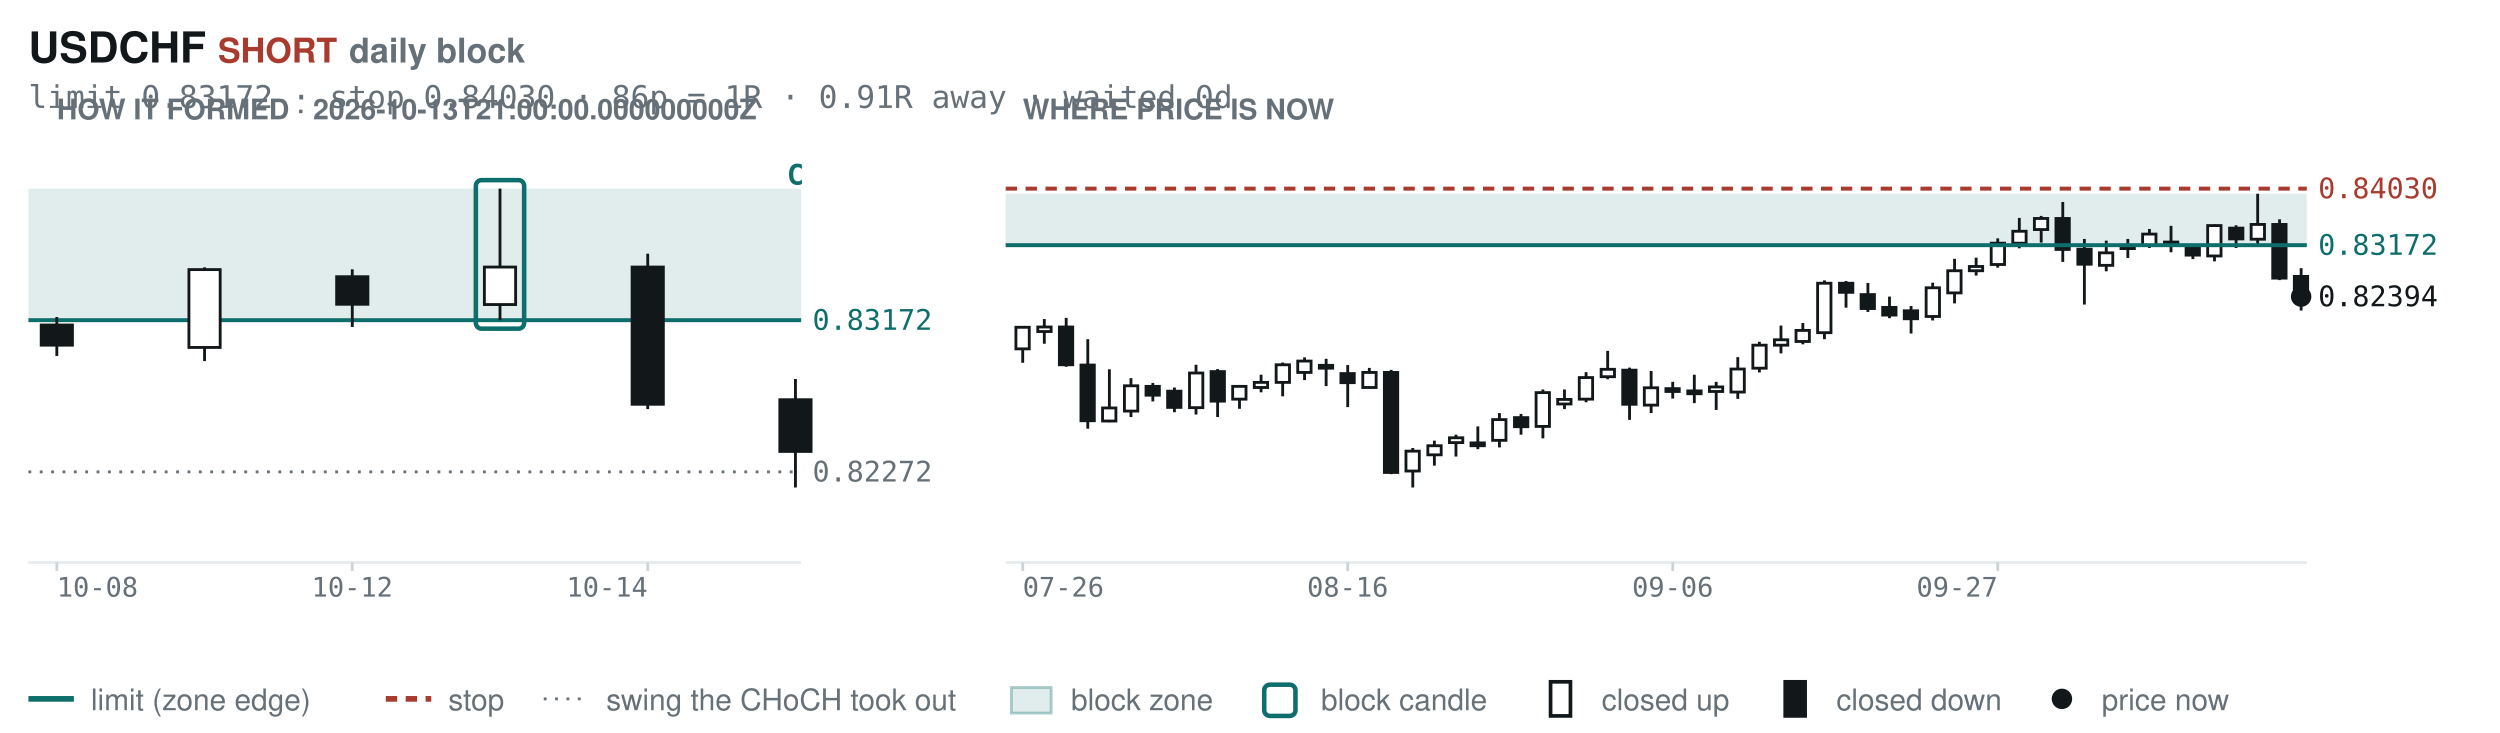
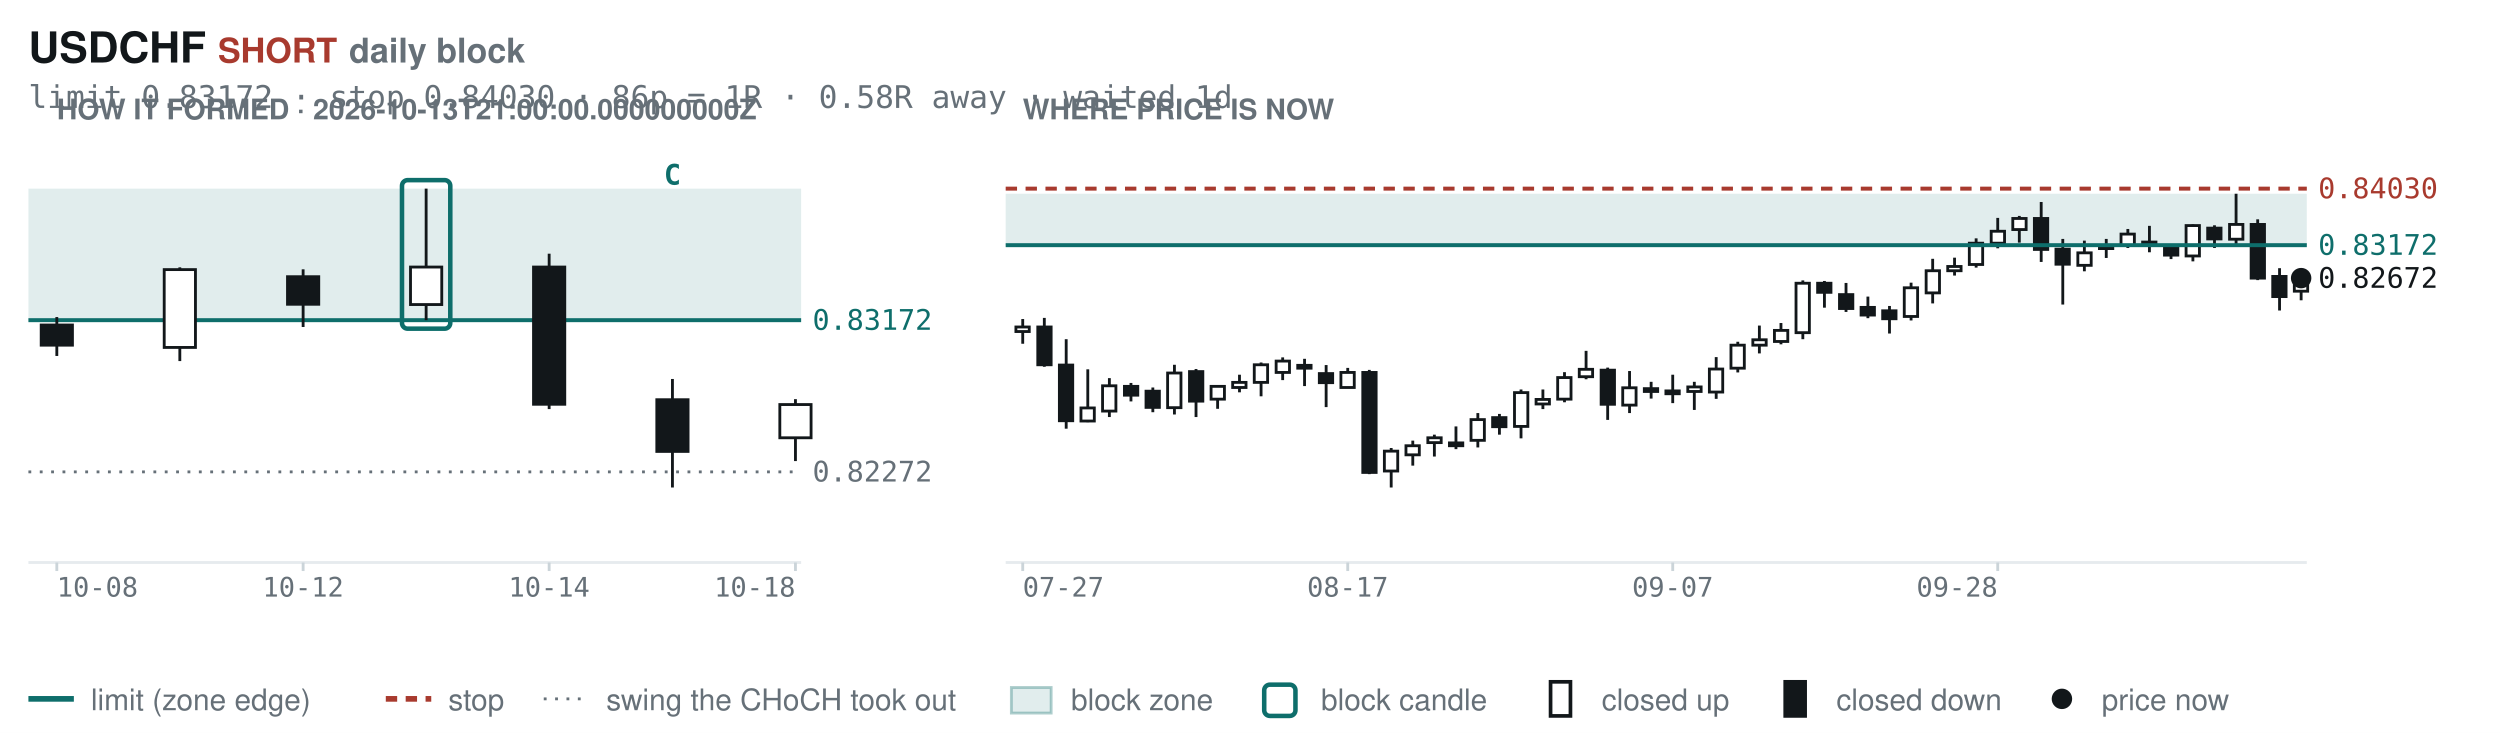
<svg xmlns="http://www.w3.org/2000/svg" viewBox="0 0 880 258" width="880" height="258" role="img" aria-label="USDCHF short order block: the candles that formed it, and where price is now">
  <rect width="880" height="258" fill="#FFFFFF" />
  <text x="10" y="22" fill="#12171A" font-family="system-ui,-apple-system,Segoe UI,Helvetica,Arial,sans-serif" font-size="15" font-weight="700">USDCHF <tspan fill="#A83A2E" font-size="12">SHORT</tspan>
    <tspan fill="#667078" font-size="12">daily block</tspan>
  </text>
-   <text x="10" y="38" fill="#667078" font-family="ui-monospace,SFMono-Regular,Menlo,Consolas,monospace" font-size="11">limit 0.83172 · stop 0.84030 · 86p = 1R · 0.91R away · waited 0d</text>
+   <text x="10" y="38" fill="#667078" font-family="ui-monospace,SFMono-Regular,Menlo,Consolas,monospace" font-size="11">limit 0.83172 · stop 0.84030 · 86p = 1R · 0.58R away · waited 1d</text>
  <text x="20" y="42" fill="#667078" font-family="system-ui,-apple-system,Segoe UI,Helvetica,Arial,sans-serif" font-size="10" font-weight="600">HOW IT FORMED · 2026-10-13T21:00:00.000000000Z</text>
  <text x="360" y="42" fill="#667078" font-family="system-ui,-apple-system,Segoe UI,Helvetica,Arial,sans-serif" font-size="10" font-weight="600">WHERE PRICE IS NOW</text>
  <rect x="10.0" y="66.4" width="272.0" height="46.3" fill="#0E6E6B1F" />
  <line x1="10.0" y1="166.1" x2="282.0" y2="166.1" stroke="#667078" stroke-width="1" stroke-dasharray="1 3" />
  <line x1="10.0" y1="112.7" x2="282.0" y2="112.7" stroke="#0E6E6B" stroke-width="1.4" />
  <line x1="20.0" y1="111.6" x2="20.0" y2="125.3" stroke="#12171A" stroke-width="1" />
  <rect x="14.5" y="114.4" width="11.0" height="7.1" fill="#12171A" stroke="#12171A" stroke-width="1" />
-   <line x1="72.0" y1="94.1" x2="72.0" y2="127.1" stroke="#12171A" stroke-width="1" />
-   <rect x="66.5" y="94.9" width="11.0" height="27.4" fill="#FFFFFF" stroke="#12171A" stroke-width="1" />
-   <line x1="124.0" y1="94.8" x2="124.0" y2="115.1" stroke="#12171A" stroke-width="1" />
-   <rect x="118.5" y="97.4" width="11.0" height="9.7" fill="#12171A" stroke="#12171A" stroke-width="1" />
-   <line x1="176.0" y1="66.4" x2="176.0" y2="112.7" stroke="#12171A" stroke-width="1" />
-   <rect x="170.5" y="94.0" width="11.0" height="13.2" fill="#FFFFFF" stroke="#12171A" stroke-width="1" />
-   <line x1="228.0" y1="89.3" x2="228.0" y2="144.0" stroke="#12171A" stroke-width="1" />
-   <rect x="222.5" y="94.0" width="11.0" height="48.3" fill="#12171A" stroke="#12171A" stroke-width="1" />
-   <line x1="280.0" y1="133.4" x2="280.0" y2="171.6" stroke="#12171A" stroke-width="1" />
-   <rect x="274.5" y="140.7" width="11.0" height="18.2" fill="#12171A" stroke="#12171A" stroke-width="1" />
-   <rect x="167.5" y="63.4" width="17.0" height="52.3" fill="none" stroke="#0E6E6B" stroke-width="1.6" rx="2" />
-   <text x="280.0" y="65" fill="#0E6E6B" text-anchor="middle" font-family="ui-monospace,SFMono-Regular,Menlo,Consolas,monospace" font-size="10" font-weight="700">C</text>
+   <line x1="63.3" y1="94.1" x2="63.3" y2="127.1" stroke="#12171A" stroke-width="1" />
+   <rect x="57.8" y="94.9" width="11.0" height="27.4" fill="#FFFFFF" stroke="#12171A" stroke-width="1" />
+   <line x1="106.7" y1="94.8" x2="106.7" y2="115.1" stroke="#12171A" stroke-width="1" />
+   <rect x="101.2" y="97.4" width="11.0" height="9.7" fill="#12171A" stroke="#12171A" stroke-width="1" />
+   <line x1="150.0" y1="66.4" x2="150.0" y2="112.7" stroke="#12171A" stroke-width="1" />
+   <rect x="144.5" y="94.0" width="11.0" height="13.2" fill="#FFFFFF" stroke="#12171A" stroke-width="1" />
+   <line x1="193.3" y1="89.3" x2="193.3" y2="144.0" stroke="#12171A" stroke-width="1" />
+   <rect x="187.8" y="94.0" width="11.0" height="48.3" fill="#12171A" stroke="#12171A" stroke-width="1" />
+   <line x1="236.7" y1="133.4" x2="236.7" y2="171.6" stroke="#12171A" stroke-width="1" />
+   <rect x="231.2" y="140.7" width="11.0" height="18.2" fill="#12171A" stroke="#12171A" stroke-width="1" />
+   <line x1="280.0" y1="140.5" x2="280.0" y2="162.3" stroke="#12171A" stroke-width="1" />
+   <rect x="274.5" y="142.4" width="11.0" height="11.7" fill="#FFFFFF" stroke="#12171A" stroke-width="1" />
+   <rect x="141.5" y="63.4" width="17.0" height="52.3" fill="none" stroke="#0E6E6B" stroke-width="1.6" rx="2" />
+   <text x="236.7" y="65" fill="#0E6E6B" text-anchor="middle" font-family="ui-monospace,SFMono-Regular,Menlo,Consolas,monospace" font-size="10" font-weight="700">C</text>
  <line x1="10.0" y1="198.0" x2="282.0" y2="198.0" stroke="#E6EBEE" stroke-width="1" />
  <line x1="20.0" y1="198.0" x2="20.0" y2="201.0" stroke="#CBD4D9" stroke-width="1" />
  <text x="20.0" y="210.0" fill="#667078" text-anchor="start" font-family="ui-monospace,SFMono-Regular,Menlo,Consolas,monospace" font-size="9.5">10-08</text>
-   <line x1="124.0" y1="198.0" x2="124.0" y2="201.0" stroke="#CBD4D9" stroke-width="1" />
-   <text x="124.0" y="210.0" fill="#667078" text-anchor="middle" font-family="ui-monospace,SFMono-Regular,Menlo,Consolas,monospace" font-size="9.5">10-12</text>
-   <line x1="228.0" y1="198.0" x2="228.0" y2="201.0" stroke="#CBD4D9" stroke-width="1" />
-   <text x="228.0" y="210.0" fill="#667078" text-anchor="end" font-family="ui-monospace,SFMono-Regular,Menlo,Consolas,monospace" font-size="9.5">10-14</text>
+   <line x1="106.7" y1="198.0" x2="106.7" y2="201.0" stroke="#CBD4D9" stroke-width="1" />
+   <text x="106.7" y="210.0" fill="#667078" text-anchor="middle" font-family="ui-monospace,SFMono-Regular,Menlo,Consolas,monospace" font-size="9.5">10-12</text>
+   <line x1="193.3" y1="198.0" x2="193.3" y2="201.0" stroke="#CBD4D9" stroke-width="1" />
+   <text x="193.3" y="210.0" fill="#667078" text-anchor="middle" font-family="ui-monospace,SFMono-Regular,Menlo,Consolas,monospace" font-size="9.5">10-14</text>
+   <line x1="280.0" y1="198.0" x2="280.0" y2="201.0" stroke="#CBD4D9" stroke-width="1" />
+   <text x="280.0" y="210.0" fill="#667078" text-anchor="end" font-family="ui-monospace,SFMono-Regular,Menlo,Consolas,monospace" font-size="9.5">10-18</text>
  <text x="286.0" y="116.1" fill="#0E6E6B" font-family="ui-monospace,SFMono-Regular,Menlo,Consolas,monospace" font-size="10">0.83172</text>
  <text x="286.0" y="169.5" fill="#667078" font-family="ui-monospace,SFMono-Regular,Menlo,Consolas,monospace" font-size="10">0.82272</text>
  <rect x="354.0" y="68.2" width="458.0" height="18.1" fill="#0E6E6B1F" />
-   <line x1="360.0" y1="114.9" x2="360.0" y2="127.7" stroke="#12171A" stroke-width="1" />
-   <rect x="357.6" y="115.2" width="4.7" height="7.6" fill="#FFFFFF" stroke="#12171A" stroke-width="1" />
-   <line x1="367.6" y1="112.3" x2="367.6" y2="121.0" stroke="#12171A" stroke-width="1" />
-   <rect x="365.3" y="115.1" width="4.7" height="1.6" fill="#FFFFFF" stroke="#12171A" stroke-width="1" />
-   <line x1="375.3" y1="111.9" x2="375.3" y2="129.1" stroke="#12171A" stroke-width="1" />
-   <rect x="372.9" y="115.1" width="4.7" height="13.3" fill="#12171A" stroke="#12171A" stroke-width="1" />
-   <line x1="382.9" y1="119.4" x2="382.9" y2="150.9" stroke="#12171A" stroke-width="1" />
-   <rect x="380.5" y="128.5" width="4.7" height="19.6" fill="#12171A" stroke="#12171A" stroke-width="1" />
-   <line x1="390.5" y1="130.0" x2="390.5" y2="148.6" stroke="#12171A" stroke-width="1" />
-   <rect x="388.1" y="143.6" width="4.7" height="4.6" fill="#FFFFFF" stroke="#12171A" stroke-width="1" />
-   <line x1="398.1" y1="133.1" x2="398.1" y2="146.8" stroke="#12171A" stroke-width="1" />
-   <rect x="395.8" y="135.8" width="4.7" height="8.9" fill="#FFFFFF" stroke="#12171A" stroke-width="1" />
-   <line x1="405.8" y1="134.8" x2="405.8" y2="141.3" stroke="#12171A" stroke-width="1" />
-   <rect x="403.4" y="136.0" width="4.7" height="3.1" fill="#12171A" stroke="#12171A" stroke-width="1" />
-   <line x1="413.4" y1="136.4" x2="413.4" y2="145.1" stroke="#12171A" stroke-width="1" />
-   <rect x="411.0" y="137.7" width="4.7" height="5.7" fill="#12171A" stroke="#12171A" stroke-width="1" />
-   <line x1="421.0" y1="128.4" x2="421.0" y2="145.9" stroke="#12171A" stroke-width="1" />
-   <rect x="418.7" y="131.3" width="4.7" height="12.2" fill="#FFFFFF" stroke="#12171A" stroke-width="1" />
-   <line x1="428.6" y1="129.9" x2="428.6" y2="146.8" stroke="#12171A" stroke-width="1" />
-   <rect x="426.3" y="130.8" width="4.7" height="10.4" fill="#12171A" stroke="#12171A" stroke-width="1" />
-   <line x1="436.3" y1="135.7" x2="436.3" y2="143.9" stroke="#12171A" stroke-width="1" />
-   <rect x="433.9" y="136.0" width="4.7" height="4.5" fill="#FFFFFF" stroke="#12171A" stroke-width="1" />
-   <line x1="443.9" y1="131.9" x2="443.9" y2="138.1" stroke="#12171A" stroke-width="1" />
-   <rect x="441.5" y="134.6" width="4.7" height="1.8" fill="#FFFFFF" stroke="#12171A" stroke-width="1" />
-   <line x1="451.5" y1="127.6" x2="451.5" y2="139.5" stroke="#12171A" stroke-width="1" />
-   <rect x="449.2" y="128.4" width="4.7" height="6.2" fill="#FFFFFF" stroke="#12171A" stroke-width="1" />
-   <line x1="459.2" y1="125.8" x2="459.2" y2="133.8" stroke="#12171A" stroke-width="1" />
-   <rect x="456.8" y="127.1" width="4.7" height="4.0" fill="#FFFFFF" stroke="#12171A" stroke-width="1" />
-   <line x1="466.8" y1="126.3" x2="466.8" y2="135.9" stroke="#12171A" stroke-width="1" />
-   <rect x="464.4" y="128.6" width="4.7" height="1.0" fill="#12171A" stroke="#12171A" stroke-width="1" />
-   <line x1="474.4" y1="128.5" x2="474.4" y2="143.3" stroke="#12171A" stroke-width="1" />
-   <rect x="472.0" y="131.5" width="4.7" height="3.2" fill="#12171A" stroke="#12171A" stroke-width="1" />
-   <line x1="482.0" y1="129.5" x2="482.0" y2="136.4" stroke="#12171A" stroke-width="1" />
-   <rect x="479.7" y="131.1" width="4.7" height="5.3" fill="#FFFFFF" stroke="#12171A" stroke-width="1" />
-   <line x1="489.7" y1="130.2" x2="489.7" y2="166.9" stroke="#12171A" stroke-width="1" />
-   <rect x="487.3" y="131.1" width="4.7" height="35.2" fill="#12171A" stroke="#12171A" stroke-width="1" />
-   <line x1="497.3" y1="157.7" x2="497.3" y2="171.6" stroke="#12171A" stroke-width="1" />
-   <rect x="494.9" y="158.8" width="4.7" height="7.0" fill="#FFFFFF" stroke="#12171A" stroke-width="1" />
-   <line x1="504.9" y1="155.1" x2="504.9" y2="163.9" stroke="#12171A" stroke-width="1" />
-   <rect x="502.6" y="156.9" width="4.7" height="3.2" fill="#FFFFFF" stroke="#12171A" stroke-width="1" />
-   <line x1="512.5" y1="153.0" x2="512.5" y2="160.7" stroke="#12171A" stroke-width="1" />
-   <rect x="510.2" y="154.1" width="4.7" height="1.7" fill="#FFFFFF" stroke="#12171A" stroke-width="1" />
-   <line x1="520.2" y1="150.1" x2="520.2" y2="158.1" stroke="#12171A" stroke-width="1" />
-   <rect x="517.8" y="155.9" width="4.7" height="1.0" fill="#12171A" stroke="#12171A" stroke-width="1" />
-   <line x1="527.8" y1="145.4" x2="527.8" y2="157.5" stroke="#12171A" stroke-width="1" />
-   <rect x="525.4" y="147.7" width="4.7" height="7.3" fill="#FFFFFF" stroke="#12171A" stroke-width="1" />
-   <line x1="535.4" y1="145.7" x2="535.4" y2="153.0" stroke="#12171A" stroke-width="1" />
-   <rect x="533.1" y="147.0" width="4.7" height="3.2" fill="#12171A" stroke="#12171A" stroke-width="1" />
-   <line x1="543.1" y1="137.1" x2="543.1" y2="154.3" stroke="#12171A" stroke-width="1" />
-   <rect x="540.7" y="138.2" width="4.7" height="11.9" fill="#FFFFFF" stroke="#12171A" stroke-width="1" />
-   <line x1="550.7" y1="137.1" x2="550.7" y2="144.0" stroke="#12171A" stroke-width="1" />
-   <rect x="548.3" y="140.6" width="4.7" height="1.6" fill="#FFFFFF" stroke="#12171A" stroke-width="1" />
-   <line x1="558.3" y1="131.0" x2="558.3" y2="141.6" stroke="#12171A" stroke-width="1" />
-   <rect x="555.9" y="132.9" width="4.7" height="7.6" fill="#FFFFFF" stroke="#12171A" stroke-width="1" />
-   <line x1="565.9" y1="123.5" x2="565.9" y2="133.5" stroke="#12171A" stroke-width="1" />
-   <rect x="563.6" y="130.0" width="4.7" height="2.6" fill="#FFFFFF" stroke="#12171A" stroke-width="1" />
-   <line x1="573.6" y1="129.4" x2="573.6" y2="147.8" stroke="#12171A" stroke-width="1" />
-   <rect x="571.2" y="130.3" width="4.7" height="12.0" fill="#12171A" stroke="#12171A" stroke-width="1" />
-   <line x1="581.2" y1="130.6" x2="581.2" y2="145.4" stroke="#12171A" stroke-width="1" />
-   <rect x="578.8" y="136.5" width="4.7" height="6.1" fill="#FFFFFF" stroke="#12171A" stroke-width="1" />
-   <line x1="588.8" y1="134.4" x2="588.8" y2="140.3" stroke="#12171A" stroke-width="1" />
-   <rect x="586.4" y="136.8" width="4.7" height="1.0" fill="#12171A" stroke="#12171A" stroke-width="1" />
-   <line x1="596.4" y1="131.9" x2="596.4" y2="141.9" stroke="#12171A" stroke-width="1" />
-   <rect x="594.1" y="137.6" width="4.7" height="1.0" fill="#FFFFFF" stroke="#12171A" stroke-width="1" />
-   <line x1="604.1" y1="134.4" x2="604.1" y2="144.3" stroke="#12171A" stroke-width="1" />
-   <rect x="601.7" y="136.2" width="4.7" height="1.6" fill="#FFFFFF" stroke="#12171A" stroke-width="1" />
-   <line x1="611.7" y1="125.7" x2="611.7" y2="140.4" stroke="#12171A" stroke-width="1" />
-   <rect x="609.3" y="129.9" width="4.7" height="8.1" fill="#FFFFFF" stroke="#12171A" stroke-width="1" />
-   <line x1="619.3" y1="120.3" x2="619.3" y2="131.1" stroke="#12171A" stroke-width="1" />
-   <rect x="617.0" y="121.5" width="4.7" height="8.1" fill="#FFFFFF" stroke="#12171A" stroke-width="1" />
-   <line x1="626.9" y1="114.6" x2="626.9" y2="124.4" stroke="#12171A" stroke-width="1" />
-   <rect x="624.6" y="119.6" width="4.7" height="1.9" fill="#FFFFFF" stroke="#12171A" stroke-width="1" />
-   <line x1="634.6" y1="113.7" x2="634.6" y2="121.2" stroke="#12171A" stroke-width="1" />
-   <rect x="632.2" y="116.3" width="4.7" height="3.9" fill="#FFFFFF" stroke="#12171A" stroke-width="1" />
-   <line x1="642.2" y1="98.7" x2="642.2" y2="119.4" stroke="#12171A" stroke-width="1" />
-   <rect x="639.8" y="99.7" width="4.7" height="17.4" fill="#FFFFFF" stroke="#12171A" stroke-width="1" />
-   <line x1="649.8" y1="98.9" x2="649.8" y2="108.3" stroke="#12171A" stroke-width="1" />
-   <rect x="647.5" y="99.7" width="4.7" height="3.2" fill="#12171A" stroke="#12171A" stroke-width="1" />
-   <line x1="657.5" y1="99.6" x2="657.5" y2="109.8" stroke="#12171A" stroke-width="1" />
-   <rect x="655.1" y="103.7" width="4.7" height="4.9" fill="#12171A" stroke="#12171A" stroke-width="1" />
-   <line x1="665.1" y1="104.4" x2="665.1" y2="112.0" stroke="#12171A" stroke-width="1" />
-   <rect x="662.7" y="108.2" width="4.7" height="2.7" fill="#12171A" stroke="#12171A" stroke-width="1" />
-   <line x1="672.7" y1="107.7" x2="672.7" y2="117.4" stroke="#12171A" stroke-width="1" />
-   <rect x="670.3" y="109.4" width="4.7" height="2.8" fill="#12171A" stroke="#12171A" stroke-width="1" />
-   <line x1="680.3" y1="99.5" x2="680.3" y2="112.8" stroke="#12171A" stroke-width="1" />
-   <rect x="678.0" y="101.3" width="4.7" height="10.1" fill="#FFFFFF" stroke="#12171A" stroke-width="1" />
-   <line x1="688.0" y1="91.1" x2="688.0" y2="106.8" stroke="#12171A" stroke-width="1" />
-   <rect x="685.6" y="95.3" width="4.7" height="7.8" fill="#FFFFFF" stroke="#12171A" stroke-width="1" />
-   <line x1="695.6" y1="90.7" x2="695.6" y2="97.0" stroke="#12171A" stroke-width="1" />
-   <rect x="693.2" y="93.8" width="4.7" height="1.5" fill="#FFFFFF" stroke="#12171A" stroke-width="1" />
-   <line x1="703.2" y1="83.9" x2="703.2" y2="94.2" stroke="#12171A" stroke-width="1" />
-   <rect x="700.9" y="85.6" width="4.7" height="7.5" fill="#FFFFFF" stroke="#12171A" stroke-width="1" />
-   <line x1="710.8" y1="76.7" x2="710.8" y2="87.4" stroke="#12171A" stroke-width="1" />
-   <rect x="708.5" y="81.4" width="4.7" height="4.2" fill="#FFFFFF" stroke="#12171A" stroke-width="1" />
-   <line x1="718.5" y1="76.0" x2="718.5" y2="85.4" stroke="#12171A" stroke-width="1" />
-   <rect x="716.1" y="76.9" width="4.7" height="3.9" fill="#FFFFFF" stroke="#12171A" stroke-width="1" />
-   <line x1="726.1" y1="71.1" x2="726.1" y2="92.2" stroke="#12171A" stroke-width="1" />
-   <rect x="723.7" y="76.9" width="4.7" height="10.9" fill="#12171A" stroke="#12171A" stroke-width="1" />
-   <line x1="733.7" y1="84.1" x2="733.7" y2="107.2" stroke="#12171A" stroke-width="1" />
-   <rect x="731.4" y="87.7" width="4.7" height="5.3" fill="#12171A" stroke="#12171A" stroke-width="1" />
-   <line x1="741.4" y1="84.7" x2="741.4" y2="95.5" stroke="#12171A" stroke-width="1" />
-   <rect x="739.0" y="89.0" width="4.7" height="4.4" fill="#FFFFFF" stroke="#12171A" stroke-width="1" />
-   <line x1="749.0" y1="84.1" x2="749.0" y2="90.8" stroke="#12171A" stroke-width="1" />
-   <rect x="746.6" y="86.5" width="4.7" height="1.0" fill="#FFFFFF" stroke="#12171A" stroke-width="1" />
-   <line x1="756.6" y1="80.6" x2="756.6" y2="87.3" stroke="#12171A" stroke-width="1" />
-   <rect x="754.2" y="82.4" width="4.7" height="4.0" fill="#FFFFFF" stroke="#12171A" stroke-width="1" />
-   <line x1="764.2" y1="79.5" x2="764.2" y2="88.8" stroke="#12171A" stroke-width="1" />
-   <rect x="761.9" y="85.2" width="4.7" height="1.2" fill="#12171A" stroke="#12171A" stroke-width="1" />
-   <line x1="771.9" y1="85.9" x2="771.9" y2="91.2" stroke="#12171A" stroke-width="1" />
-   <rect x="769.5" y="87.0" width="4.7" height="2.8" fill="#12171A" stroke="#12171A" stroke-width="1" />
-   <line x1="779.5" y1="79.0" x2="779.5" y2="92.0" stroke="#12171A" stroke-width="1" />
-   <rect x="777.1" y="79.4" width="4.7" height="10.7" fill="#FFFFFF" stroke="#12171A" stroke-width="1" />
-   <line x1="787.1" y1="79.3" x2="787.1" y2="87.3" stroke="#12171A" stroke-width="1" />
-   <rect x="784.8" y="80.3" width="4.7" height="3.8" fill="#12171A" stroke="#12171A" stroke-width="1" />
-   <line x1="794.7" y1="68.2" x2="794.7" y2="86.3" stroke="#12171A" stroke-width="1" />
-   <rect x="792.4" y="79.0" width="4.7" height="5.2" fill="#FFFFFF" stroke="#12171A" stroke-width="1" />
-   <line x1="802.4" y1="77.2" x2="802.4" y2="98.6" stroke="#12171A" stroke-width="1" />
-   <rect x="800.0" y="79.0" width="4.7" height="18.9" fill="#12171A" stroke="#12171A" stroke-width="1" />
-   <line x1="810.0" y1="94.4" x2="810.0" y2="109.3" stroke="#12171A" stroke-width="1" />
-   <rect x="807.6" y="97.3" width="4.7" height="7.1" fill="#12171A" stroke="#12171A" stroke-width="1" />
+   <line x1="360.0" y1="112.3" x2="360.0" y2="121.0" stroke="#12171A" stroke-width="1" />
+   <rect x="357.6" y="115.1" width="4.7" height="1.6" fill="#FFFFFF" stroke="#12171A" stroke-width="1" />
+   <line x1="367.6" y1="111.9" x2="367.6" y2="129.1" stroke="#12171A" stroke-width="1" />
+   <rect x="365.3" y="115.1" width="4.7" height="13.3" fill="#12171A" stroke="#12171A" stroke-width="1" />
+   <line x1="375.3" y1="119.4" x2="375.3" y2="150.9" stroke="#12171A" stroke-width="1" />
+   <rect x="372.9" y="128.5" width="4.7" height="19.6" fill="#12171A" stroke="#12171A" stroke-width="1" />
+   <line x1="382.9" y1="130.0" x2="382.9" y2="148.6" stroke="#12171A" stroke-width="1" />
+   <rect x="380.5" y="143.6" width="4.7" height="4.6" fill="#FFFFFF" stroke="#12171A" stroke-width="1" />
+   <line x1="390.5" y1="133.1" x2="390.5" y2="146.8" stroke="#12171A" stroke-width="1" />
+   <rect x="388.1" y="135.8" width="4.7" height="8.9" fill="#FFFFFF" stroke="#12171A" stroke-width="1" />
+   <line x1="398.1" y1="134.8" x2="398.1" y2="141.3" stroke="#12171A" stroke-width="1" />
+   <rect x="395.8" y="136.0" width="4.7" height="3.1" fill="#12171A" stroke="#12171A" stroke-width="1" />
+   <line x1="405.8" y1="136.4" x2="405.8" y2="145.1" stroke="#12171A" stroke-width="1" />
+   <rect x="403.4" y="137.7" width="4.7" height="5.7" fill="#12171A" stroke="#12171A" stroke-width="1" />
+   <line x1="413.4" y1="128.4" x2="413.4" y2="145.9" stroke="#12171A" stroke-width="1" />
+   <rect x="411.0" y="131.3" width="4.7" height="12.2" fill="#FFFFFF" stroke="#12171A" stroke-width="1" />
+   <line x1="421.0" y1="129.9" x2="421.0" y2="146.8" stroke="#12171A" stroke-width="1" />
+   <rect x="418.7" y="130.8" width="4.7" height="10.4" fill="#12171A" stroke="#12171A" stroke-width="1" />
+   <line x1="428.6" y1="135.7" x2="428.6" y2="143.9" stroke="#12171A" stroke-width="1" />
+   <rect x="426.3" y="136.0" width="4.7" height="4.5" fill="#FFFFFF" stroke="#12171A" stroke-width="1" />
+   <line x1="436.3" y1="131.9" x2="436.3" y2="138.1" stroke="#12171A" stroke-width="1" />
+   <rect x="433.9" y="134.6" width="4.7" height="1.8" fill="#FFFFFF" stroke="#12171A" stroke-width="1" />
+   <line x1="443.9" y1="127.6" x2="443.9" y2="139.5" stroke="#12171A" stroke-width="1" />
+   <rect x="441.5" y="128.4" width="4.7" height="6.2" fill="#FFFFFF" stroke="#12171A" stroke-width="1" />
+   <line x1="451.5" y1="125.8" x2="451.5" y2="133.8" stroke="#12171A" stroke-width="1" />
+   <rect x="449.2" y="127.1" width="4.7" height="4.0" fill="#FFFFFF" stroke="#12171A" stroke-width="1" />
+   <line x1="459.2" y1="126.3" x2="459.2" y2="135.9" stroke="#12171A" stroke-width="1" />
+   <rect x="456.8" y="128.6" width="4.7" height="1.0" fill="#12171A" stroke="#12171A" stroke-width="1" />
+   <line x1="466.8" y1="128.5" x2="466.8" y2="143.3" stroke="#12171A" stroke-width="1" />
+   <rect x="464.4" y="131.5" width="4.7" height="3.2" fill="#12171A" stroke="#12171A" stroke-width="1" />
+   <line x1="474.4" y1="129.5" x2="474.4" y2="136.4" stroke="#12171A" stroke-width="1" />
+   <rect x="472.0" y="131.1" width="4.7" height="5.3" fill="#FFFFFF" stroke="#12171A" stroke-width="1" />
+   <line x1="482.0" y1="130.2" x2="482.0" y2="166.9" stroke="#12171A" stroke-width="1" />
+   <rect x="479.7" y="131.1" width="4.7" height="35.2" fill="#12171A" stroke="#12171A" stroke-width="1" />
+   <line x1="489.7" y1="157.7" x2="489.7" y2="171.6" stroke="#12171A" stroke-width="1" />
+   <rect x="487.3" y="158.8" width="4.7" height="7.0" fill="#FFFFFF" stroke="#12171A" stroke-width="1" />
+   <line x1="497.3" y1="155.1" x2="497.3" y2="163.9" stroke="#12171A" stroke-width="1" />
+   <rect x="494.9" y="156.9" width="4.7" height="3.2" fill="#FFFFFF" stroke="#12171A" stroke-width="1" />
+   <line x1="504.9" y1="153.0" x2="504.9" y2="160.7" stroke="#12171A" stroke-width="1" />
+   <rect x="502.6" y="154.1" width="4.7" height="1.7" fill="#FFFFFF" stroke="#12171A" stroke-width="1" />
+   <line x1="512.5" y1="150.1" x2="512.5" y2="158.1" stroke="#12171A" stroke-width="1" />
+   <rect x="510.2" y="155.9" width="4.7" height="1.0" fill="#12171A" stroke="#12171A" stroke-width="1" />
+   <line x1="520.2" y1="145.4" x2="520.2" y2="157.5" stroke="#12171A" stroke-width="1" />
+   <rect x="517.8" y="147.7" width="4.7" height="7.3" fill="#FFFFFF" stroke="#12171A" stroke-width="1" />
+   <line x1="527.8" y1="145.7" x2="527.8" y2="153.0" stroke="#12171A" stroke-width="1" />
+   <rect x="525.4" y="147.0" width="4.7" height="3.2" fill="#12171A" stroke="#12171A" stroke-width="1" />
+   <line x1="535.4" y1="137.1" x2="535.4" y2="154.3" stroke="#12171A" stroke-width="1" />
+   <rect x="533.1" y="138.2" width="4.7" height="11.9" fill="#FFFFFF" stroke="#12171A" stroke-width="1" />
+   <line x1="543.1" y1="137.1" x2="543.1" y2="144.0" stroke="#12171A" stroke-width="1" />
+   <rect x="540.7" y="140.6" width="4.7" height="1.6" fill="#FFFFFF" stroke="#12171A" stroke-width="1" />
+   <line x1="550.7" y1="131.0" x2="550.7" y2="141.6" stroke="#12171A" stroke-width="1" />
+   <rect x="548.3" y="132.9" width="4.7" height="7.6" fill="#FFFFFF" stroke="#12171A" stroke-width="1" />
+   <line x1="558.3" y1="123.5" x2="558.3" y2="133.5" stroke="#12171A" stroke-width="1" />
+   <rect x="555.9" y="130.0" width="4.7" height="2.6" fill="#FFFFFF" stroke="#12171A" stroke-width="1" />
+   <line x1="565.9" y1="129.4" x2="565.9" y2="147.8" stroke="#12171A" stroke-width="1" />
+   <rect x="563.6" y="130.3" width="4.7" height="12.0" fill="#12171A" stroke="#12171A" stroke-width="1" />
+   <line x1="573.6" y1="130.6" x2="573.6" y2="145.4" stroke="#12171A" stroke-width="1" />
+   <rect x="571.2" y="136.5" width="4.7" height="6.1" fill="#FFFFFF" stroke="#12171A" stroke-width="1" />
+   <line x1="581.2" y1="134.4" x2="581.2" y2="140.3" stroke="#12171A" stroke-width="1" />
+   <rect x="578.8" y="136.8" width="4.7" height="1.0" fill="#12171A" stroke="#12171A" stroke-width="1" />
+   <line x1="588.8" y1="131.9" x2="588.8" y2="141.9" stroke="#12171A" stroke-width="1" />
+   <rect x="586.4" y="137.6" width="4.7" height="1.0" fill="#FFFFFF" stroke="#12171A" stroke-width="1" />
+   <line x1="596.4" y1="134.4" x2="596.4" y2="144.3" stroke="#12171A" stroke-width="1" />
+   <rect x="594.1" y="136.2" width="4.7" height="1.6" fill="#FFFFFF" stroke="#12171A" stroke-width="1" />
+   <line x1="604.1" y1="125.7" x2="604.1" y2="140.4" stroke="#12171A" stroke-width="1" />
+   <rect x="601.7" y="129.9" width="4.7" height="8.1" fill="#FFFFFF" stroke="#12171A" stroke-width="1" />
+   <line x1="611.7" y1="120.3" x2="611.7" y2="131.1" stroke="#12171A" stroke-width="1" />
+   <rect x="609.3" y="121.5" width="4.7" height="8.1" fill="#FFFFFF" stroke="#12171A" stroke-width="1" />
+   <line x1="619.3" y1="114.6" x2="619.3" y2="124.4" stroke="#12171A" stroke-width="1" />
+   <rect x="617.0" y="119.6" width="4.7" height="1.9" fill="#FFFFFF" stroke="#12171A" stroke-width="1" />
+   <line x1="626.9" y1="113.7" x2="626.9" y2="121.2" stroke="#12171A" stroke-width="1" />
+   <rect x="624.6" y="116.3" width="4.7" height="3.9" fill="#FFFFFF" stroke="#12171A" stroke-width="1" />
+   <line x1="634.6" y1="98.7" x2="634.6" y2="119.4" stroke="#12171A" stroke-width="1" />
+   <rect x="632.2" y="99.7" width="4.7" height="17.4" fill="#FFFFFF" stroke="#12171A" stroke-width="1" />
+   <line x1="642.2" y1="98.9" x2="642.2" y2="108.3" stroke="#12171A" stroke-width="1" />
+   <rect x="639.8" y="99.7" width="4.7" height="3.2" fill="#12171A" stroke="#12171A" stroke-width="1" />
+   <line x1="649.8" y1="99.6" x2="649.8" y2="109.8" stroke="#12171A" stroke-width="1" />
+   <rect x="647.5" y="103.7" width="4.7" height="4.9" fill="#12171A" stroke="#12171A" stroke-width="1" />
+   <line x1="657.5" y1="104.4" x2="657.5" y2="112.0" stroke="#12171A" stroke-width="1" />
+   <rect x="655.1" y="108.2" width="4.7" height="2.7" fill="#12171A" stroke="#12171A" stroke-width="1" />
+   <line x1="665.1" y1="107.7" x2="665.1" y2="117.4" stroke="#12171A" stroke-width="1" />
+   <rect x="662.7" y="109.4" width="4.7" height="2.8" fill="#12171A" stroke="#12171A" stroke-width="1" />
+   <line x1="672.7" y1="99.5" x2="672.7" y2="112.8" stroke="#12171A" stroke-width="1" />
+   <rect x="670.3" y="101.3" width="4.7" height="10.1" fill="#FFFFFF" stroke="#12171A" stroke-width="1" />
+   <line x1="680.3" y1="91.1" x2="680.3" y2="106.8" stroke="#12171A" stroke-width="1" />
+   <rect x="678.0" y="95.3" width="4.7" height="7.8" fill="#FFFFFF" stroke="#12171A" stroke-width="1" />
+   <line x1="688.0" y1="90.7" x2="688.0" y2="97.0" stroke="#12171A" stroke-width="1" />
+   <rect x="685.6" y="93.8" width="4.7" height="1.5" fill="#FFFFFF" stroke="#12171A" stroke-width="1" />
+   <line x1="695.6" y1="83.9" x2="695.6" y2="94.2" stroke="#12171A" stroke-width="1" />
+   <rect x="693.2" y="85.6" width="4.7" height="7.5" fill="#FFFFFF" stroke="#12171A" stroke-width="1" />
+   <line x1="703.2" y1="76.7" x2="703.2" y2="87.4" stroke="#12171A" stroke-width="1" />
+   <rect x="700.9" y="81.4" width="4.7" height="4.2" fill="#FFFFFF" stroke="#12171A" stroke-width="1" />
+   <line x1="710.8" y1="76.0" x2="710.8" y2="85.4" stroke="#12171A" stroke-width="1" />
+   <rect x="708.5" y="76.9" width="4.7" height="3.9" fill="#FFFFFF" stroke="#12171A" stroke-width="1" />
+   <line x1="718.5" y1="71.1" x2="718.5" y2="92.2" stroke="#12171A" stroke-width="1" />
+   <rect x="716.1" y="76.9" width="4.7" height="10.9" fill="#12171A" stroke="#12171A" stroke-width="1" />
+   <line x1="726.1" y1="84.1" x2="726.1" y2="107.2" stroke="#12171A" stroke-width="1" />
+   <rect x="723.7" y="87.7" width="4.7" height="5.3" fill="#12171A" stroke="#12171A" stroke-width="1" />
+   <line x1="733.7" y1="84.7" x2="733.7" y2="95.5" stroke="#12171A" stroke-width="1" />
+   <rect x="731.4" y="89.0" width="4.7" height="4.4" fill="#FFFFFF" stroke="#12171A" stroke-width="1" />
+   <line x1="741.4" y1="84.1" x2="741.4" y2="90.8" stroke="#12171A" stroke-width="1" />
+   <rect x="739.0" y="86.5" width="4.7" height="1.0" fill="#FFFFFF" stroke="#12171A" stroke-width="1" />
+   <line x1="749.0" y1="80.6" x2="749.0" y2="87.3" stroke="#12171A" stroke-width="1" />
+   <rect x="746.6" y="82.4" width="4.7" height="4.0" fill="#FFFFFF" stroke="#12171A" stroke-width="1" />
+   <line x1="756.6" y1="79.5" x2="756.6" y2="88.8" stroke="#12171A" stroke-width="1" />
+   <rect x="754.2" y="85.2" width="4.7" height="1.2" fill="#12171A" stroke="#12171A" stroke-width="1" />
+   <line x1="764.2" y1="85.9" x2="764.2" y2="91.2" stroke="#12171A" stroke-width="1" />
+   <rect x="761.9" y="87.0" width="4.7" height="2.8" fill="#12171A" stroke="#12171A" stroke-width="1" />
+   <line x1="771.9" y1="79.0" x2="771.9" y2="92.0" stroke="#12171A" stroke-width="1" />
+   <rect x="769.5" y="79.4" width="4.7" height="10.7" fill="#FFFFFF" stroke="#12171A" stroke-width="1" />
+   <line x1="779.5" y1="79.3" x2="779.5" y2="87.3" stroke="#12171A" stroke-width="1" />
+   <rect x="777.1" y="80.3" width="4.7" height="3.8" fill="#12171A" stroke="#12171A" stroke-width="1" />
+   <line x1="787.1" y1="68.2" x2="787.1" y2="86.3" stroke="#12171A" stroke-width="1" />
+   <rect x="784.8" y="79.0" width="4.7" height="5.2" fill="#FFFFFF" stroke="#12171A" stroke-width="1" />
+   <line x1="794.7" y1="77.2" x2="794.7" y2="98.6" stroke="#12171A" stroke-width="1" />
+   <rect x="792.4" y="79.0" width="4.7" height="18.9" fill="#12171A" stroke="#12171A" stroke-width="1" />
+   <line x1="802.4" y1="94.4" x2="802.4" y2="109.3" stroke="#12171A" stroke-width="1" />
+   <rect x="800.0" y="97.3" width="4.7" height="7.1" fill="#12171A" stroke="#12171A" stroke-width="1" />
+   <line x1="810.0" y1="97.2" x2="810.0" y2="105.7" stroke="#12171A" stroke-width="1" />
+   <rect x="807.6" y="97.9" width="4.7" height="4.6" fill="#FFFFFF" stroke="#12171A" stroke-width="1" />
  <line x1="354.0" y1="86.3" x2="812.0" y2="86.3" stroke="#0E6E6B" stroke-width="1.4" />
  <line x1="354.0" y1="66.4" x2="812.0" y2="66.4" stroke="#A83A2E" stroke-width="1.4" stroke-dasharray="4 3" />
-   <circle cx="810.0" cy="104.4" r="3.6" fill="#12171A" />
+   <circle cx="810.0" cy="97.9" r="3.6" fill="#12171A" />
  <line x1="354.0" y1="198.0" x2="812.0" y2="198.0" stroke="#E6EBEE" stroke-width="1" />
  <line x1="360.0" y1="198.0" x2="360.0" y2="201.0" stroke="#CBD4D9" stroke-width="1" />
-   <text x="360.0" y="210.0" fill="#667078" text-anchor="start" font-family="ui-monospace,SFMono-Regular,Menlo,Consolas,monospace" font-size="9.5">07-26</text>
+   <text x="360.0" y="210.0" fill="#667078" text-anchor="start" font-family="ui-monospace,SFMono-Regular,Menlo,Consolas,monospace" font-size="9.5">07-27</text>
  <line x1="474.4" y1="198.0" x2="474.4" y2="201.0" stroke="#CBD4D9" stroke-width="1" />
-   <text x="474.4" y="210.0" fill="#667078" text-anchor="middle" font-family="ui-monospace,SFMono-Regular,Menlo,Consolas,monospace" font-size="9.5">08-16</text>
+   <text x="474.4" y="210.0" fill="#667078" text-anchor="middle" font-family="ui-monospace,SFMono-Regular,Menlo,Consolas,monospace" font-size="9.5">08-17</text>
  <line x1="588.8" y1="198.0" x2="588.8" y2="201.0" stroke="#CBD4D9" stroke-width="1" />
-   <text x="588.8" y="210.0" fill="#667078" text-anchor="middle" font-family="ui-monospace,SFMono-Regular,Menlo,Consolas,monospace" font-size="9.5">09-06</text>
+   <text x="588.8" y="210.0" fill="#667078" text-anchor="middle" font-family="ui-monospace,SFMono-Regular,Menlo,Consolas,monospace" font-size="9.5">09-07</text>
  <line x1="703.2" y1="198.0" x2="703.2" y2="201.0" stroke="#CBD4D9" stroke-width="1" />
-   <text x="703.2" y="210.0" fill="#667078" text-anchor="end" font-family="ui-monospace,SFMono-Regular,Menlo,Consolas,monospace" font-size="9.5">09-27</text>
+   <text x="703.2" y="210.0" fill="#667078" text-anchor="end" font-family="ui-monospace,SFMono-Regular,Menlo,Consolas,monospace" font-size="9.5">09-28</text>
  <text x="816.0" y="89.7" fill="#0E6E6B" font-family="ui-monospace,SFMono-Regular,Menlo,Consolas,monospace" font-size="10">0.83172</text>
  <text x="816.0" y="69.8" fill="#A83A2E" font-family="ui-monospace,SFMono-Regular,Menlo,Consolas,monospace" font-size="10">0.84030</text>
-   <text x="816.0" y="107.8" fill="#12171A" font-family="ui-monospace,SFMono-Regular,Menlo,Consolas,monospace" font-size="10">0.82394</text>
+   <text x="816.0" y="101.3" fill="#12171A" font-family="ui-monospace,SFMono-Regular,Menlo,Consolas,monospace" font-size="10">0.82672</text>
  <g transform="translate(10.0,242)">
    <line x1="0" y1="4" x2="16" y2="4" stroke="#0E6E6B" stroke-width="2" />
    <text x="22" y="8" fill="#667078" font-family="system-ui,-apple-system,Segoe UI,Helvetica,Arial,sans-serif" font-size="10.5">limit (zone edge)</text>
  </g>
  <g transform="translate(135.8,242)">
    <line x1="0" y1="4" x2="16" y2="4" stroke="#A83A2E" stroke-width="2" stroke-dasharray="4 3" />
    <text x="22" y="8" fill="#667078" font-family="system-ui,-apple-system,Segoe UI,Helvetica,Arial,sans-serif" font-size="10.5">stop</text>
  </g>
  <g transform="translate(191.4,242)">
    <line x1="0" y1="4" x2="16" y2="4" stroke="#667078" stroke-width="1" stroke-dasharray="1 3" />
    <text x="22" y="8" fill="#667078" font-family="system-ui,-apple-system,Segoe UI,Helvetica,Arial,sans-serif" font-size="10.5">swing the CHoCH took out</text>
  </g>
  <g transform="translate(355.0,242)">
    <rect x="1" y="0" width="14" height="9" fill="#0E6E6B1F" stroke="#0E6E6B55" />
    <text x="22" y="8" fill="#667078" font-family="system-ui,-apple-system,Segoe UI,Helvetica,Arial,sans-serif" font-size="10.5">block zone</text>
  </g>
  <g transform="translate(443.0,242)">
    <rect x="2" y="-1" width="11" height="11" fill="none" stroke="#0E6E6B" stroke-width="1.6" rx="2" />
    <text x="22" y="8" fill="#667078" font-family="system-ui,-apple-system,Segoe UI,Helvetica,Arial,sans-serif" font-size="10.5">block candle</text>
  </g>
  <g transform="translate(541.8,242)">
    <rect x="4" y="-2" width="7" height="12" fill="#FFFFFF" stroke="#12171A" stroke-width="1.3" />
    <text x="22" y="8" fill="#667078" font-family="system-ui,-apple-system,Segoe UI,Helvetica,Arial,sans-serif" font-size="10.5">closed up</text>
  </g>
  <g transform="translate(624.4,242)">
    <rect x="4" y="-2" width="7" height="12" fill="#12171A" stroke="#12171A" stroke-width="1.3" />
    <text x="22" y="8" fill="#667078" font-family="system-ui,-apple-system,Segoe UI,Helvetica,Arial,sans-serif" font-size="10.5">closed down</text>
  </g>
  <g transform="translate(717.8,242)">
    <circle cx="8" cy="4" r="3.6" fill="#12171A" />
    <text x="22" y="8" fill="#667078" font-family="system-ui,-apple-system,Segoe UI,Helvetica,Arial,sans-serif" font-size="10.5">price now</text>
  </g>
</svg>
